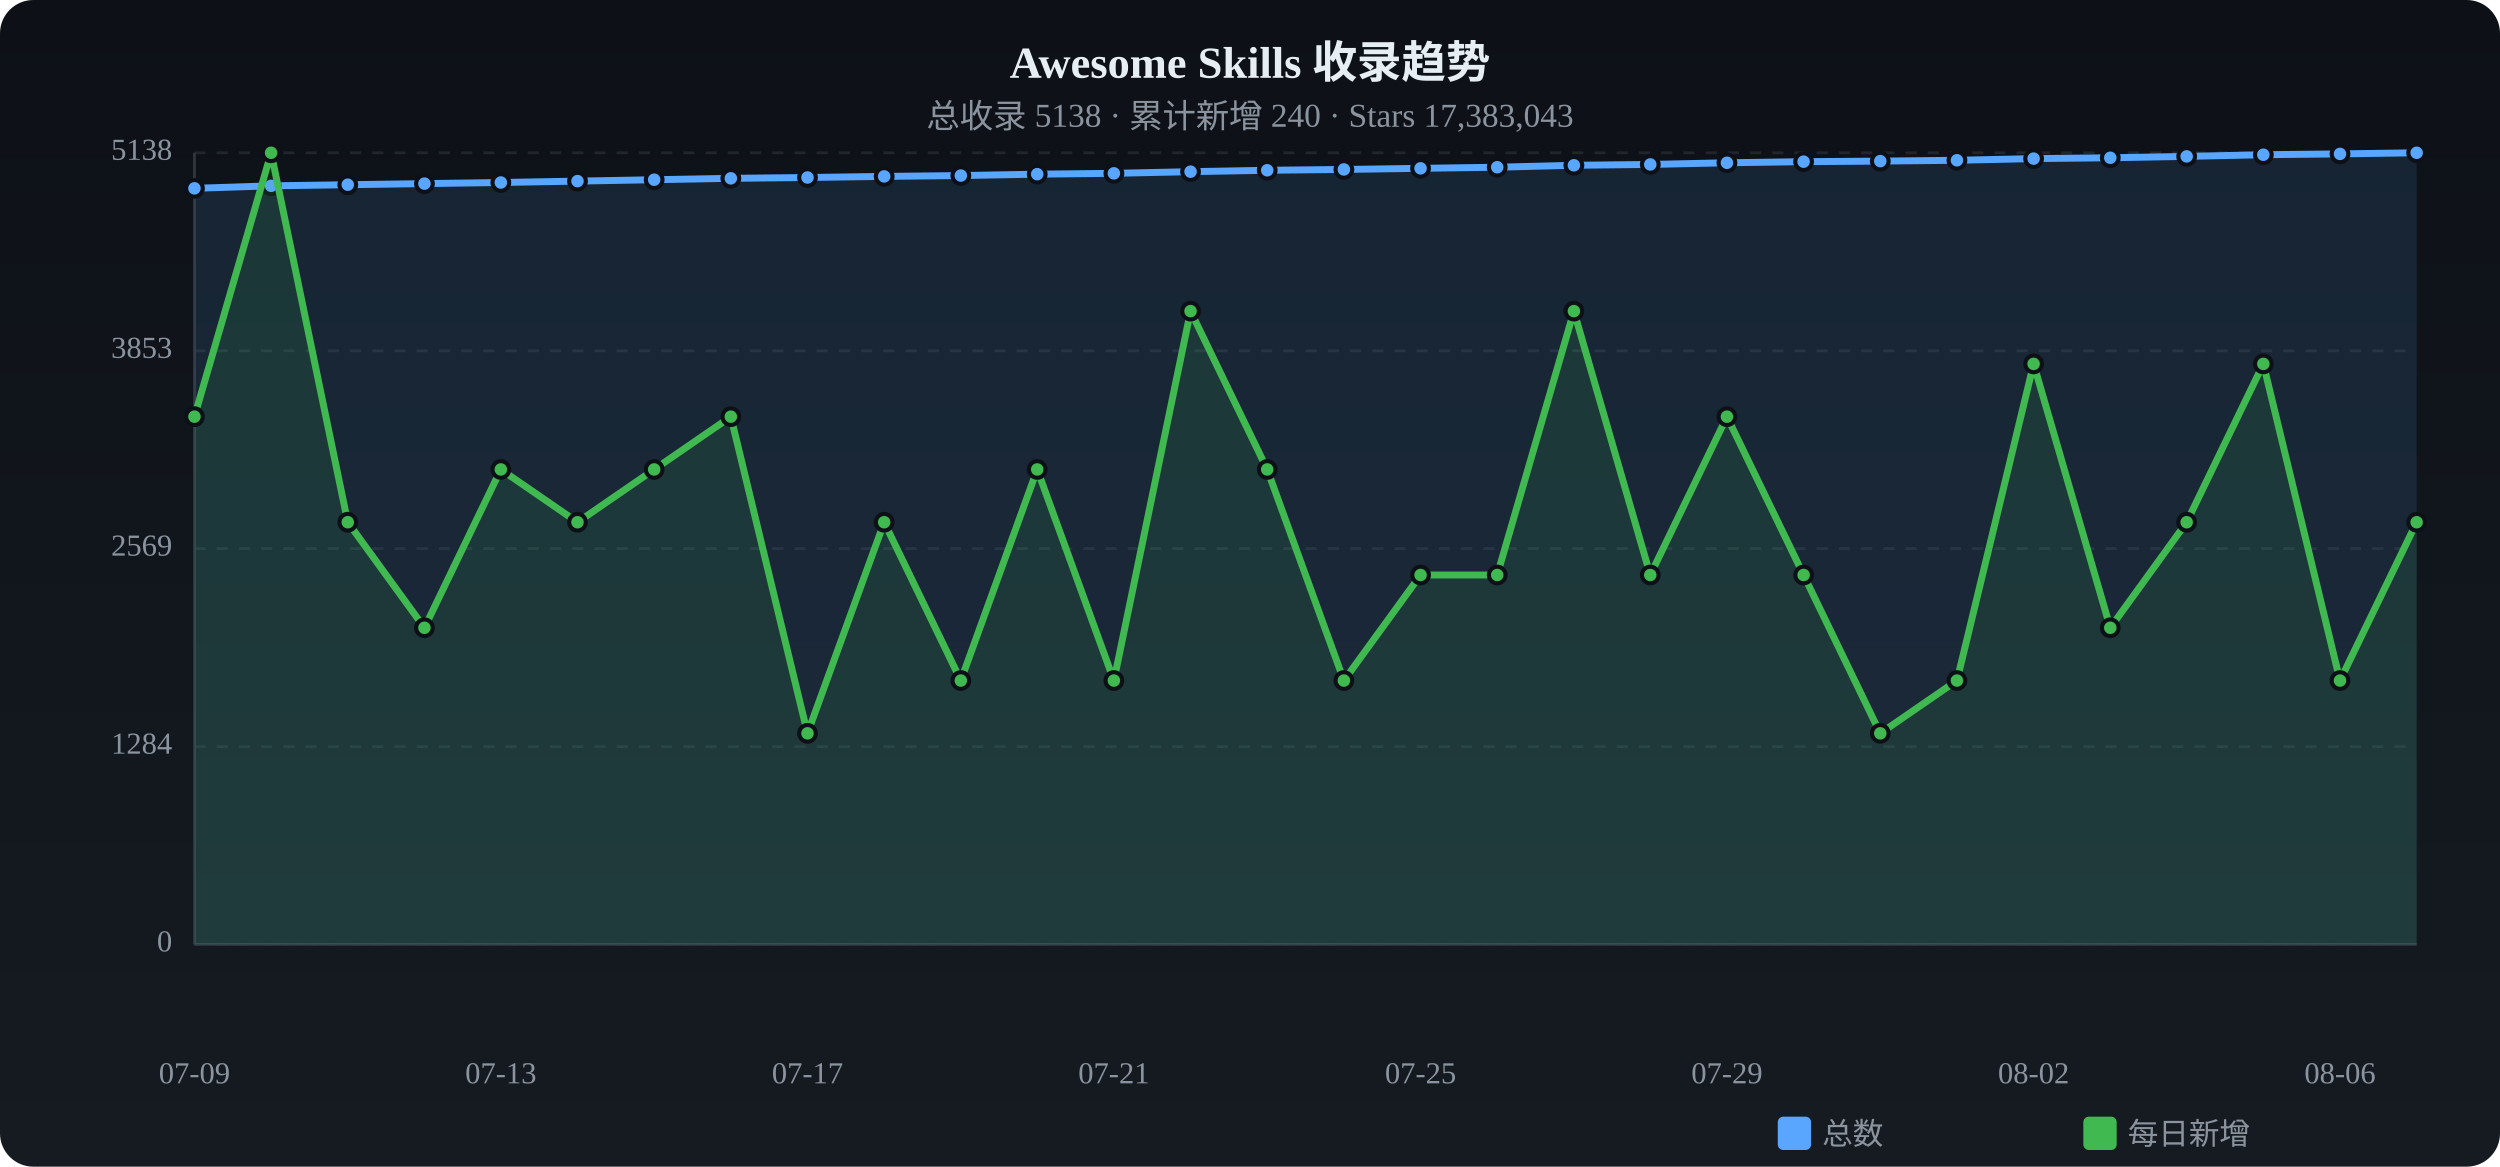
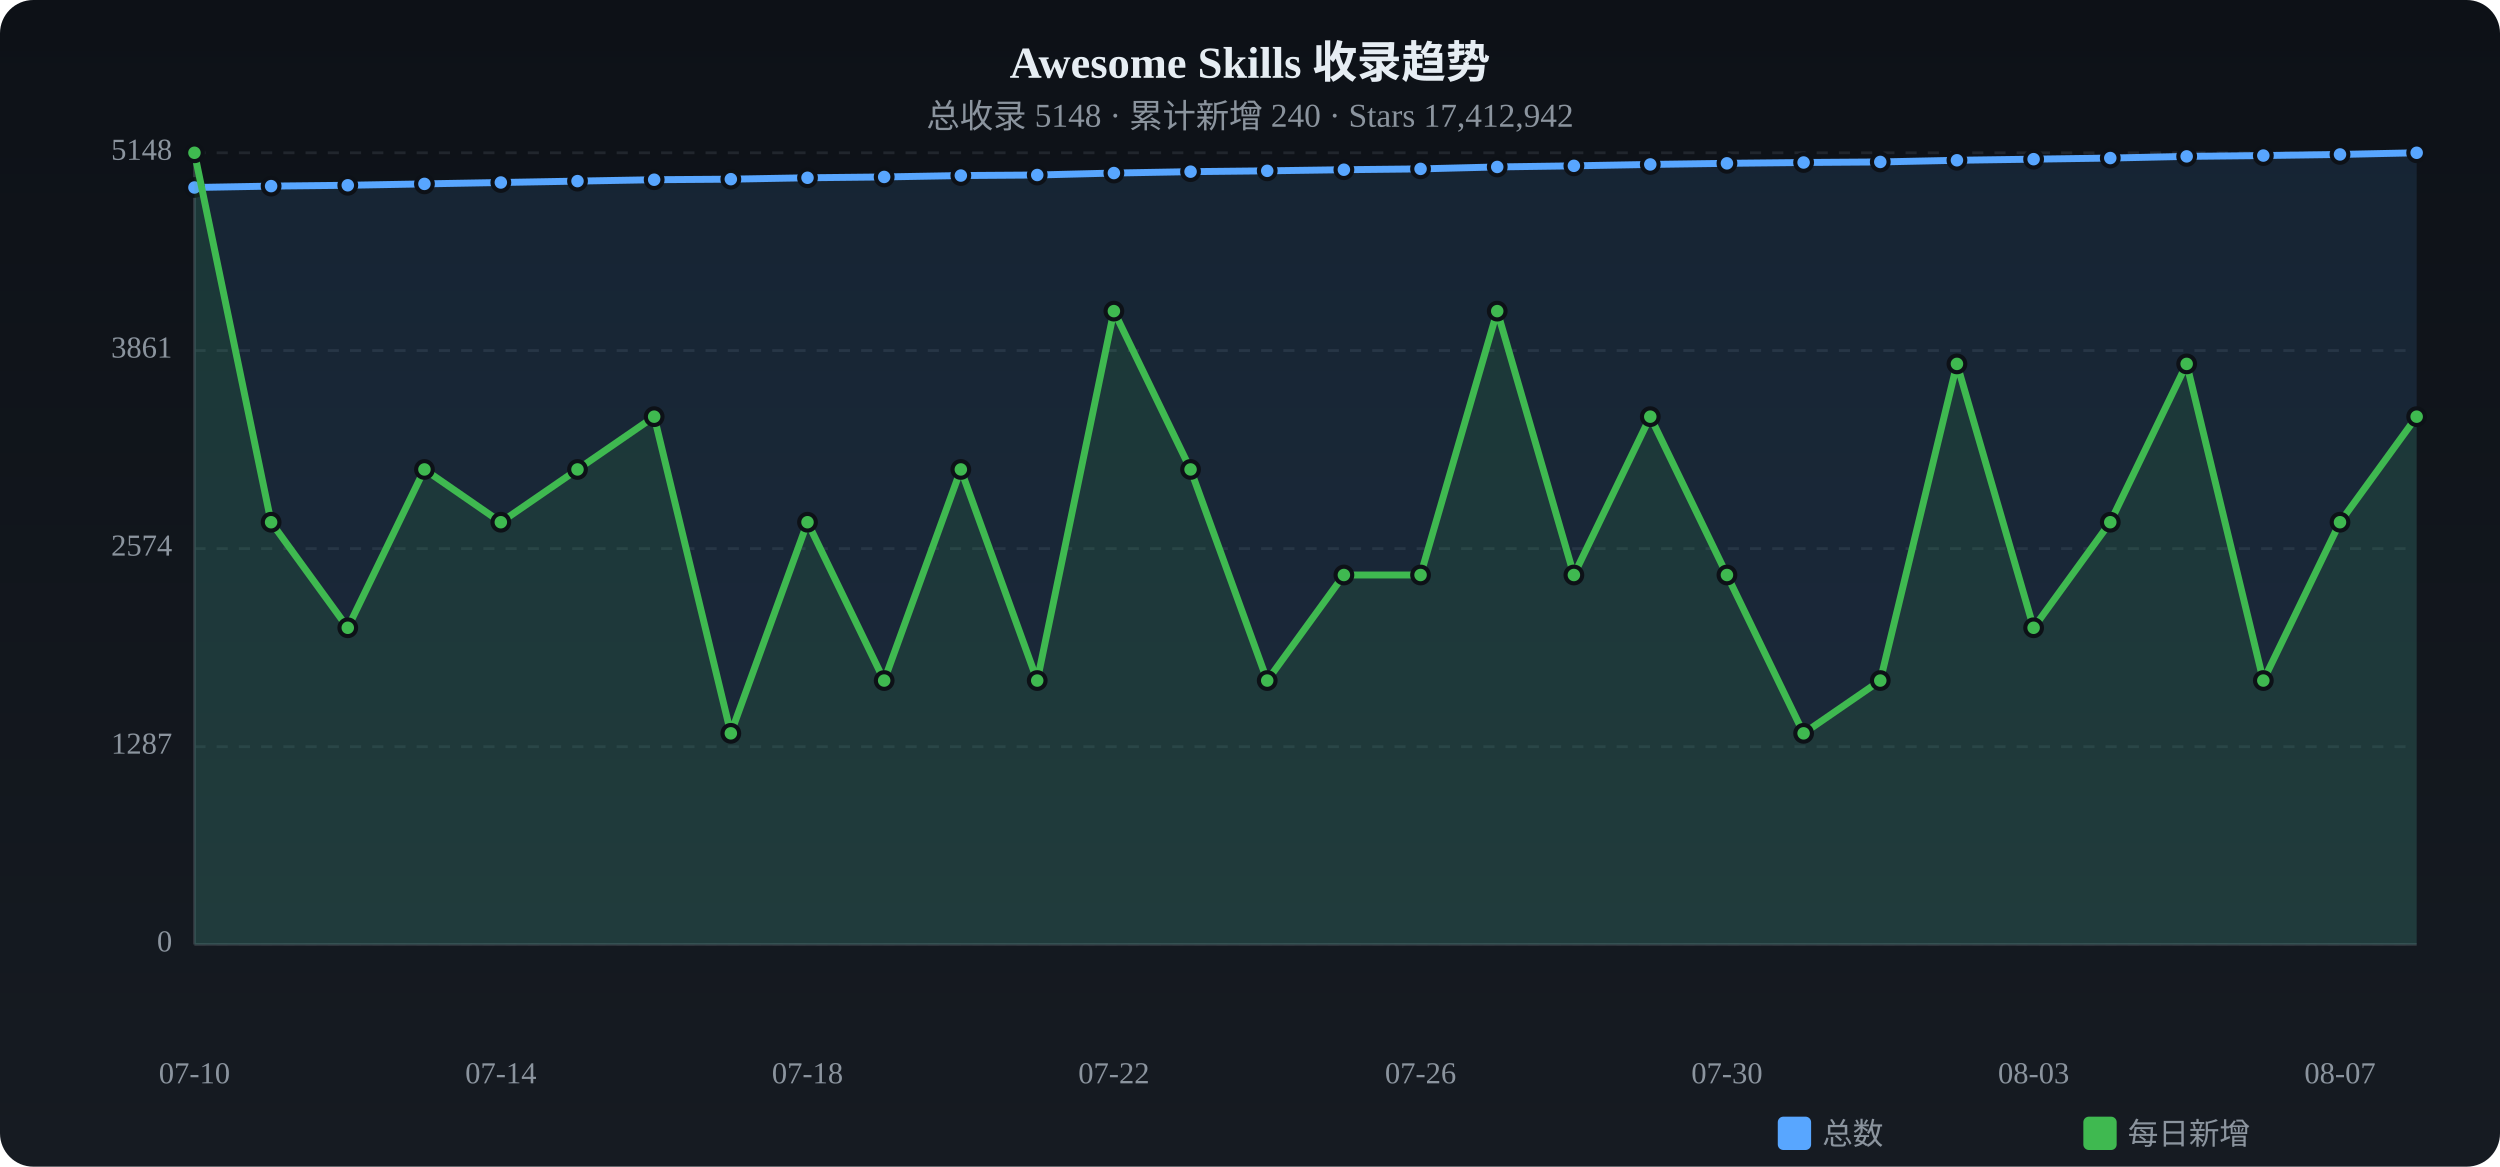
<svg xmlns="http://www.w3.org/2000/svg" viewBox="0 0 900 420" width="900" height="420">
  <defs>
    <linearGradient id="tbg" x1="0%" y1="0%" x2="0%" y2="100%">
      <stop offset="0%" stop-color="#0d1117" />
      <stop offset="100%" stop-color="#161b22" />
    </linearGradient>
  </defs>
  <rect width="900" height="420" rx="12" fill="url(#tbg)" />
  <text x="450.0" y="28" text-anchor="middle" fill="#e6edf3" font-size="16" font-weight="bold">Awesome Skills 收录趋势</text>
-   <text x="450.0" y="46" text-anchor="middle" fill="#8b949e" font-size="12">总收录 5138 · 累计新增 240 · Stars 17,383,043</text>
+   <text x="450.0" y="46" text-anchor="middle" fill="#8b949e" font-size="12">总收录 5148 · 累计新增 240 · Stars 17,412,942</text>
  <text x="62" y="340.0" text-anchor="end" fill="#8b949e" font-size="11" dominant-baseline="middle">0</text>
  <line x1="70" y1="340.0" x2="870" y2="340.0" stroke="#21262d" stroke-dasharray="4 4" />
-   <text x="62" y="268.8" text-anchor="end" fill="#8b949e" font-size="11" dominant-baseline="middle">1284</text>
+   <text x="62" y="268.8" text-anchor="end" fill="#8b949e" font-size="11" dominant-baseline="middle">1287</text>
  <line x1="70" y1="268.8" x2="870" y2="268.8" stroke="#21262d" stroke-dasharray="4 4" />
-   <text x="62" y="197.5" text-anchor="end" fill="#8b949e" font-size="11" dominant-baseline="middle">2569</text>
+   <text x="62" y="197.5" text-anchor="end" fill="#8b949e" font-size="11" dominant-baseline="middle">2574</text>
  <line x1="70" y1="197.5" x2="870" y2="197.5" stroke="#21262d" stroke-dasharray="4 4" />
-   <text x="62" y="126.3" text-anchor="end" fill="#8b949e" font-size="11" dominant-baseline="middle">3853</text>
-   <line x1="70" y1="126.3" x2="870" y2="126.3" stroke="#21262d" stroke-dasharray="4 4" />
-   <text x="62" y="55.0" text-anchor="end" fill="#8b949e" font-size="11" dominant-baseline="middle">5138</text>
+   <text x="62" y="126.2" text-anchor="end" fill="#8b949e" font-size="11" dominant-baseline="middle">3861</text>
+   <line x1="70" y1="126.2" x2="870" y2="126.2" stroke="#21262d" stroke-dasharray="4 4" />
+   <text x="62" y="55.0" text-anchor="end" fill="#8b949e" font-size="11" dominant-baseline="middle">5148</text>
  <line x1="70" y1="55.0" x2="870" y2="55.0" stroke="#21262d" stroke-dasharray="4 4" />
  <line x1="70" y1="55" x2="70" y2="340" stroke="#30363d" />
  <line x1="70" y1="340" x2="870" y2="340" stroke="#30363d" />
-   <path d="M70.0,67.8 L97.6,66.9 L125.2,66.5 L152.8,66.1 L180.3,65.7 L207.9,65.2 L235.5,64.7 L263.1,64.2 L290.7,63.9 L318.3,63.5 L345.9,63.2 L373.4,62.7 L401.0,62.4 L428.6,61.8 L456.2,61.3 L483.8,61.0 L511.4,60.6 L539.0,60.2 L566.6,59.5 L594.1,59.2 L621.7,58.6 L649.3,58.2 L676.9,58.0 L704.5,57.7 L732.1,57.1 L759.7,56.8 L787.2,56.3 L814.8,55.7 L842.4,55.4 L870.0,55.0 L870.0,340 L70.0,340 Z" fill="#58a6ff" opacity="0.12" />
-   <polyline points="70.0,67.8 97.6,66.9 125.2,66.5 152.8,66.1 180.3,65.7 207.9,65.2 235.5,64.7 263.1,64.2 290.7,63.9 318.3,63.5 345.9,63.2 373.4,62.7 401.0,62.4 428.6,61.8 456.2,61.3 483.8,61.0 511.4,60.6 539.0,60.2 566.6,59.5 594.1,59.2 621.7,58.6 649.3,58.2 676.9,58.0 704.5,57.7 732.1,57.1 759.7,56.8 787.2,56.3 814.8,55.7 842.4,55.4 870.0,55.0" fill="none" stroke="#58a6ff" stroke-width="2.5" stroke-linecap="round" stroke-linejoin="round" />
-   <circle cx="70.0" cy="67.8" r="3" fill="#58a6ff" stroke="#0d1117" stroke-width="1.5" />
-   <circle cx="97.6" cy="66.9" r="3" fill="#58a6ff" stroke="#0d1117" stroke-width="1.5" />
-   <circle cx="125.2" cy="66.5" r="3" fill="#58a6ff" stroke="#0d1117" stroke-width="1.5" />
-   <circle cx="152.8" cy="66.1" r="3" fill="#58a6ff" stroke="#0d1117" stroke-width="1.5" />
+   <path d="M70.0,67.5 L97.6,67.0 L125.2,66.7 L152.8,66.2 L180.3,65.7 L207.9,65.2 L235.5,64.7 L263.1,64.5 L290.7,64.0 L318.3,63.7 L345.9,63.2 L373.4,63.0 L401.0,62.3 L428.6,61.8 L456.2,61.5 L483.8,61.1 L511.4,60.8 L539.0,60.1 L566.6,59.7 L594.1,59.2 L621.7,58.8 L649.3,58.5 L676.9,58.3 L704.5,57.7 L732.1,57.3 L759.7,56.9 L787.2,56.3 L814.8,56.0 L842.4,55.6 L870.0,55.0 L870.0,340 L70.0,340 Z" fill="#58a6ff" opacity="0.12" />
+   <polyline points="70.0,67.5 97.6,67.0 125.2,66.7 152.8,66.2 180.3,65.7 207.9,65.2 235.5,64.7 263.1,64.5 290.7,64.0 318.3,63.7 345.9,63.2 373.4,63.0 401.0,62.3 428.6,61.8 456.2,61.5 483.8,61.1 511.4,60.8 539.0,60.1 566.6,59.7 594.1,59.2 621.7,58.8 649.3,58.5 676.9,58.3 704.5,57.7 732.1,57.3 759.7,56.9 787.2,56.3 814.8,56.0 842.4,55.6 870.0,55.0" fill="none" stroke="#58a6ff" stroke-width="2.5" stroke-linecap="round" stroke-linejoin="round" />
+   <circle cx="70.0" cy="67.5" r="3" fill="#58a6ff" stroke="#0d1117" stroke-width="1.5" />
+   <circle cx="97.6" cy="67.0" r="3" fill="#58a6ff" stroke="#0d1117" stroke-width="1.5" />
+   <circle cx="125.2" cy="66.7" r="3" fill="#58a6ff" stroke="#0d1117" stroke-width="1.5" />
+   <circle cx="152.8" cy="66.2" r="3" fill="#58a6ff" stroke="#0d1117" stroke-width="1.5" />
  <circle cx="180.3" cy="65.7" r="3" fill="#58a6ff" stroke="#0d1117" stroke-width="1.5" />
  <circle cx="207.9" cy="65.2" r="3" fill="#58a6ff" stroke="#0d1117" stroke-width="1.5" />
  <circle cx="235.5" cy="64.7" r="3" fill="#58a6ff" stroke="#0d1117" stroke-width="1.5" />
-   <circle cx="263.1" cy="64.2" r="3" fill="#58a6ff" stroke="#0d1117" stroke-width="1.5" />
-   <circle cx="290.7" cy="63.9" r="3" fill="#58a6ff" stroke="#0d1117" stroke-width="1.5" />
-   <circle cx="318.3" cy="63.5" r="3" fill="#58a6ff" stroke="#0d1117" stroke-width="1.5" />
+   <circle cx="263.1" cy="64.5" r="3" fill="#58a6ff" stroke="#0d1117" stroke-width="1.5" />
+   <circle cx="290.7" cy="64.0" r="3" fill="#58a6ff" stroke="#0d1117" stroke-width="1.5" />
+   <circle cx="318.3" cy="63.7" r="3" fill="#58a6ff" stroke="#0d1117" stroke-width="1.5" />
  <circle cx="345.9" cy="63.2" r="3" fill="#58a6ff" stroke="#0d1117" stroke-width="1.5" />
-   <circle cx="373.4" cy="62.7" r="3" fill="#58a6ff" stroke="#0d1117" stroke-width="1.5" />
-   <circle cx="401.0" cy="62.4" r="3" fill="#58a6ff" stroke="#0d1117" stroke-width="1.5" />
+   <circle cx="373.4" cy="63.0" r="3" fill="#58a6ff" stroke="#0d1117" stroke-width="1.5" />
+   <circle cx="401.0" cy="62.3" r="3" fill="#58a6ff" stroke="#0d1117" stroke-width="1.5" />
  <circle cx="428.6" cy="61.8" r="3" fill="#58a6ff" stroke="#0d1117" stroke-width="1.5" />
-   <circle cx="456.2" cy="61.3" r="3" fill="#58a6ff" stroke="#0d1117" stroke-width="1.5" />
-   <circle cx="483.8" cy="61.0" r="3" fill="#58a6ff" stroke="#0d1117" stroke-width="1.5" />
-   <circle cx="511.4" cy="60.6" r="3" fill="#58a6ff" stroke="#0d1117" stroke-width="1.5" />
-   <circle cx="539.0" cy="60.2" r="3" fill="#58a6ff" stroke="#0d1117" stroke-width="1.5" />
-   <circle cx="566.6" cy="59.5" r="3" fill="#58a6ff" stroke="#0d1117" stroke-width="1.5" />
+   <circle cx="456.2" cy="61.5" r="3" fill="#58a6ff" stroke="#0d1117" stroke-width="1.5" />
+   <circle cx="483.8" cy="61.1" r="3" fill="#58a6ff" stroke="#0d1117" stroke-width="1.5" />
+   <circle cx="511.4" cy="60.8" r="3" fill="#58a6ff" stroke="#0d1117" stroke-width="1.5" />
+   <circle cx="539.0" cy="60.1" r="3" fill="#58a6ff" stroke="#0d1117" stroke-width="1.5" />
+   <circle cx="566.6" cy="59.7" r="3" fill="#58a6ff" stroke="#0d1117" stroke-width="1.5" />
  <circle cx="594.1" cy="59.2" r="3" fill="#58a6ff" stroke="#0d1117" stroke-width="1.5" />
-   <circle cx="621.7" cy="58.6" r="3" fill="#58a6ff" stroke="#0d1117" stroke-width="1.5" />
-   <circle cx="649.3" cy="58.2" r="3" fill="#58a6ff" stroke="#0d1117" stroke-width="1.5" />
-   <circle cx="676.9" cy="58.0" r="3" fill="#58a6ff" stroke="#0d1117" stroke-width="1.5" />
+   <circle cx="621.7" cy="58.8" r="3" fill="#58a6ff" stroke="#0d1117" stroke-width="1.5" />
+   <circle cx="649.3" cy="58.5" r="3" fill="#58a6ff" stroke="#0d1117" stroke-width="1.5" />
+   <circle cx="676.9" cy="58.3" r="3" fill="#58a6ff" stroke="#0d1117" stroke-width="1.5" />
  <circle cx="704.5" cy="57.7" r="3" fill="#58a6ff" stroke="#0d1117" stroke-width="1.5" />
-   <circle cx="732.1" cy="57.1" r="3" fill="#58a6ff" stroke="#0d1117" stroke-width="1.5" />
-   <circle cx="759.7" cy="56.8" r="3" fill="#58a6ff" stroke="#0d1117" stroke-width="1.5" />
+   <circle cx="732.1" cy="57.3" r="3" fill="#58a6ff" stroke="#0d1117" stroke-width="1.5" />
+   <circle cx="759.7" cy="56.9" r="3" fill="#58a6ff" stroke="#0d1117" stroke-width="1.5" />
  <circle cx="787.2" cy="56.3" r="3" fill="#58a6ff" stroke="#0d1117" stroke-width="1.5" />
-   <circle cx="814.8" cy="55.7" r="3" fill="#58a6ff" stroke="#0d1117" stroke-width="1.5" />
-   <circle cx="842.4" cy="55.4" r="3" fill="#58a6ff" stroke="#0d1117" stroke-width="1.5" />
+   <circle cx="814.8" cy="56.0" r="3" fill="#58a6ff" stroke="#0d1117" stroke-width="1.5" />
+   <circle cx="842.4" cy="55.6" r="3" fill="#58a6ff" stroke="#0d1117" stroke-width="1.5" />
  <circle cx="870.0" cy="55.0" r="3" fill="#58a6ff" stroke="#0d1117" stroke-width="1.5" />
-   <path d="M70.0,150.0 L97.6,55.0 L125.2,188.0 L152.8,226.0 L180.3,169.0 L207.9,188.0 L235.5,169.0 L263.1,150.0 L290.7,264.0 L318.3,188.0 L345.9,245.0 L373.4,169.0 L401.0,245.0 L428.6,112.0 L456.2,169.0 L483.8,245.0 L511.4,207.0 L539.0,207.0 L566.6,112.0 L594.1,207.0 L621.7,150.0 L649.3,207.0 L676.9,264.0 L704.5,245.0 L732.1,131.0 L759.7,226.0 L787.2,188.0 L814.8,131.0 L842.4,245.0 L870.0,188.0 L870.0,340 L70.0,340 Z" fill="#3fb950" opacity="0.12" />
-   <polyline points="70.0,150.0 97.6,55.0 125.2,188.0 152.8,226.0 180.3,169.0 207.9,188.0 235.5,169.0 263.1,150.0 290.7,264.0 318.3,188.0 345.9,245.0 373.4,169.0 401.0,245.0 428.6,112.0 456.2,169.0 483.8,245.0 511.4,207.0 539.0,207.0 566.6,112.0 594.1,207.0 621.7,150.0 649.3,207.0 676.9,264.0 704.5,245.0 732.1,131.0 759.7,226.0 787.2,188.0 814.8,131.0 842.4,245.0 870.0,188.0" fill="none" stroke="#3fb950" stroke-width="2.5" stroke-linecap="round" stroke-linejoin="round" />
-   <circle cx="70.0" cy="150.0" r="3" fill="#3fb950" stroke="#0d1117" stroke-width="1.5" />
-   <circle cx="97.6" cy="55.0" r="3" fill="#3fb950" stroke="#0d1117" stroke-width="1.5" />
-   <circle cx="125.2" cy="188.0" r="3" fill="#3fb950" stroke="#0d1117" stroke-width="1.5" />
-   <circle cx="152.8" cy="226.0" r="3" fill="#3fb950" stroke="#0d1117" stroke-width="1.5" />
-   <circle cx="180.3" cy="169.0" r="3" fill="#3fb950" stroke="#0d1117" stroke-width="1.5" />
-   <circle cx="207.9" cy="188.0" r="3" fill="#3fb950" stroke="#0d1117" stroke-width="1.5" />
-   <circle cx="235.5" cy="169.0" r="3" fill="#3fb950" stroke="#0d1117" stroke-width="1.5" />
-   <circle cx="263.1" cy="150.0" r="3" fill="#3fb950" stroke="#0d1117" stroke-width="1.5" />
-   <circle cx="290.7" cy="264.0" r="3" fill="#3fb950" stroke="#0d1117" stroke-width="1.5" />
-   <circle cx="318.3" cy="188.0" r="3" fill="#3fb950" stroke="#0d1117" stroke-width="1.5" />
-   <circle cx="345.9" cy="245.0" r="3" fill="#3fb950" stroke="#0d1117" stroke-width="1.5" />
-   <circle cx="373.4" cy="169.0" r="3" fill="#3fb950" stroke="#0d1117" stroke-width="1.5" />
-   <circle cx="401.0" cy="245.0" r="3" fill="#3fb950" stroke="#0d1117" stroke-width="1.5" />
-   <circle cx="428.6" cy="112.0" r="3" fill="#3fb950" stroke="#0d1117" stroke-width="1.5" />
-   <circle cx="456.2" cy="169.0" r="3" fill="#3fb950" stroke="#0d1117" stroke-width="1.5" />
-   <circle cx="483.8" cy="245.0" r="3" fill="#3fb950" stroke="#0d1117" stroke-width="1.5" />
+   <path d="M70.0,55.0 L97.6,188.0 L125.2,226.0 L152.8,169.0 L180.3,188.0 L207.9,169.0 L235.5,150.0 L263.1,264.0 L290.7,188.0 L318.3,245.0 L345.9,169.0 L373.4,245.0 L401.0,112.0 L428.6,169.0 L456.2,245.0 L483.8,207.0 L511.4,207.0 L539.0,112.0 L566.6,207.0 L594.1,150.0 L621.7,207.0 L649.3,264.0 L676.9,245.0 L704.5,131.0 L732.1,226.0 L759.7,188.0 L787.2,131.0 L814.8,245.0 L842.4,188.0 L870.0,150.0 L870.0,340 L70.0,340 Z" fill="#3fb950" opacity="0.12" />
+   <polyline points="70.0,55.0 97.6,188.0 125.2,226.0 152.8,169.0 180.3,188.0 207.9,169.0 235.5,150.0 263.1,264.0 290.7,188.0 318.3,245.0 345.9,169.0 373.4,245.0 401.0,112.0 428.6,169.0 456.2,245.0 483.8,207.0 511.4,207.0 539.0,112.0 566.6,207.0 594.1,150.0 621.7,207.0 649.3,264.0 676.9,245.0 704.5,131.0 732.1,226.0 759.7,188.0 787.2,131.0 814.8,245.0 842.4,188.0 870.0,150.0" fill="none" stroke="#3fb950" stroke-width="2.5" stroke-linecap="round" stroke-linejoin="round" />
+   <circle cx="70.0" cy="55.0" r="3" fill="#3fb950" stroke="#0d1117" stroke-width="1.5" />
+   <circle cx="97.6" cy="188.0" r="3" fill="#3fb950" stroke="#0d1117" stroke-width="1.5" />
+   <circle cx="125.2" cy="226.0" r="3" fill="#3fb950" stroke="#0d1117" stroke-width="1.5" />
+   <circle cx="152.8" cy="169.0" r="3" fill="#3fb950" stroke="#0d1117" stroke-width="1.5" />
+   <circle cx="180.3" cy="188.0" r="3" fill="#3fb950" stroke="#0d1117" stroke-width="1.5" />
+   <circle cx="207.9" cy="169.0" r="3" fill="#3fb950" stroke="#0d1117" stroke-width="1.5" />
+   <circle cx="235.5" cy="150.0" r="3" fill="#3fb950" stroke="#0d1117" stroke-width="1.5" />
+   <circle cx="263.1" cy="264.0" r="3" fill="#3fb950" stroke="#0d1117" stroke-width="1.5" />
+   <circle cx="290.7" cy="188.0" r="3" fill="#3fb950" stroke="#0d1117" stroke-width="1.5" />
+   <circle cx="318.3" cy="245.0" r="3" fill="#3fb950" stroke="#0d1117" stroke-width="1.5" />
+   <circle cx="345.9" cy="169.0" r="3" fill="#3fb950" stroke="#0d1117" stroke-width="1.5" />
+   <circle cx="373.4" cy="245.0" r="3" fill="#3fb950" stroke="#0d1117" stroke-width="1.5" />
+   <circle cx="401.0" cy="112.0" r="3" fill="#3fb950" stroke="#0d1117" stroke-width="1.5" />
+   <circle cx="428.6" cy="169.0" r="3" fill="#3fb950" stroke="#0d1117" stroke-width="1.5" />
+   <circle cx="456.2" cy="245.0" r="3" fill="#3fb950" stroke="#0d1117" stroke-width="1.5" />
+   <circle cx="483.8" cy="207.0" r="3" fill="#3fb950" stroke="#0d1117" stroke-width="1.5" />
  <circle cx="511.4" cy="207.0" r="3" fill="#3fb950" stroke="#0d1117" stroke-width="1.5" />
-   <circle cx="539.0" cy="207.0" r="3" fill="#3fb950" stroke="#0d1117" stroke-width="1.5" />
-   <circle cx="566.6" cy="112.0" r="3" fill="#3fb950" stroke="#0d1117" stroke-width="1.5" />
-   <circle cx="594.1" cy="207.0" r="3" fill="#3fb950" stroke="#0d1117" stroke-width="1.5" />
-   <circle cx="621.7" cy="150.0" r="3" fill="#3fb950" stroke="#0d1117" stroke-width="1.5" />
-   <circle cx="649.3" cy="207.0" r="3" fill="#3fb950" stroke="#0d1117" stroke-width="1.5" />
-   <circle cx="676.9" cy="264.0" r="3" fill="#3fb950" stroke="#0d1117" stroke-width="1.5" />
-   <circle cx="704.5" cy="245.0" r="3" fill="#3fb950" stroke="#0d1117" stroke-width="1.5" />
-   <circle cx="732.1" cy="131.0" r="3" fill="#3fb950" stroke="#0d1117" stroke-width="1.5" />
-   <circle cx="759.7" cy="226.0" r="3" fill="#3fb950" stroke="#0d1117" stroke-width="1.5" />
-   <circle cx="787.2" cy="188.0" r="3" fill="#3fb950" stroke="#0d1117" stroke-width="1.5" />
-   <circle cx="814.8" cy="131.0" r="3" fill="#3fb950" stroke="#0d1117" stroke-width="1.5" />
-   <circle cx="842.4" cy="245.0" r="3" fill="#3fb950" stroke="#0d1117" stroke-width="1.5" />
-   <circle cx="870.0" cy="188.0" r="3" fill="#3fb950" stroke="#0d1117" stroke-width="1.5" />
-   <text x="70.0" y="390" text-anchor="middle" fill="#8b949e" font-size="11">07-09</text>
-   <text x="180.3" y="390" text-anchor="middle" fill="#8b949e" font-size="11">07-13</text>
-   <text x="290.7" y="390" text-anchor="middle" fill="#8b949e" font-size="11">07-17</text>
-   <text x="401.0" y="390" text-anchor="middle" fill="#8b949e" font-size="11">07-21</text>
-   <text x="511.4" y="390" text-anchor="middle" fill="#8b949e" font-size="11">07-25</text>
-   <text x="621.7" y="390" text-anchor="middle" fill="#8b949e" font-size="11">07-29</text>
-   <text x="732.1" y="390" text-anchor="middle" fill="#8b949e" font-size="11">08-02</text>
-   <text x="842.4" y="390" text-anchor="middle" fill="#8b949e" font-size="11">08-06</text>
+   <circle cx="539.0" cy="112.0" r="3" fill="#3fb950" stroke="#0d1117" stroke-width="1.5" />
+   <circle cx="566.6" cy="207.0" r="3" fill="#3fb950" stroke="#0d1117" stroke-width="1.5" />
+   <circle cx="594.1" cy="150.0" r="3" fill="#3fb950" stroke="#0d1117" stroke-width="1.5" />
+   <circle cx="621.7" cy="207.0" r="3" fill="#3fb950" stroke="#0d1117" stroke-width="1.5" />
+   <circle cx="649.3" cy="264.0" r="3" fill="#3fb950" stroke="#0d1117" stroke-width="1.5" />
+   <circle cx="676.9" cy="245.0" r="3" fill="#3fb950" stroke="#0d1117" stroke-width="1.5" />
+   <circle cx="704.5" cy="131.0" r="3" fill="#3fb950" stroke="#0d1117" stroke-width="1.5" />
+   <circle cx="732.1" cy="226.0" r="3" fill="#3fb950" stroke="#0d1117" stroke-width="1.5" />
+   <circle cx="759.7" cy="188.0" r="3" fill="#3fb950" stroke="#0d1117" stroke-width="1.5" />
+   <circle cx="787.2" cy="131.0" r="3" fill="#3fb950" stroke="#0d1117" stroke-width="1.5" />
+   <circle cx="814.8" cy="245.0" r="3" fill="#3fb950" stroke="#0d1117" stroke-width="1.5" />
+   <circle cx="842.4" cy="188.0" r="3" fill="#3fb950" stroke="#0d1117" stroke-width="1.5" />
+   <circle cx="870.0" cy="150.0" r="3" fill="#3fb950" stroke="#0d1117" stroke-width="1.5" />
+   <text x="70.0" y="390" text-anchor="middle" fill="#8b949e" font-size="11">07-10</text>
+   <text x="180.3" y="390" text-anchor="middle" fill="#8b949e" font-size="11">07-14</text>
+   <text x="290.7" y="390" text-anchor="middle" fill="#8b949e" font-size="11">07-18</text>
+   <text x="401.0" y="390" text-anchor="middle" fill="#8b949e" font-size="11">07-22</text>
+   <text x="511.4" y="390" text-anchor="middle" fill="#8b949e" font-size="11">07-26</text>
+   <text x="621.7" y="390" text-anchor="middle" fill="#8b949e" font-size="11">07-30</text>
+   <text x="732.1" y="390" text-anchor="middle" fill="#8b949e" font-size="11">08-03</text>
+   <text x="842.4" y="390" text-anchor="middle" fill="#8b949e" font-size="11">08-07</text>
  <rect x="640" y="402" width="12" height="12" rx="2" fill="#58a6ff" />
  <text x="656" y="412" fill="#8b949e" font-size="11">总数</text>
  <rect x="750" y="402" width="12" height="12" rx="2" fill="#3fb950" />
  <text x="766" y="412" fill="#8b949e" font-size="11">每日新增</text>
</svg>
